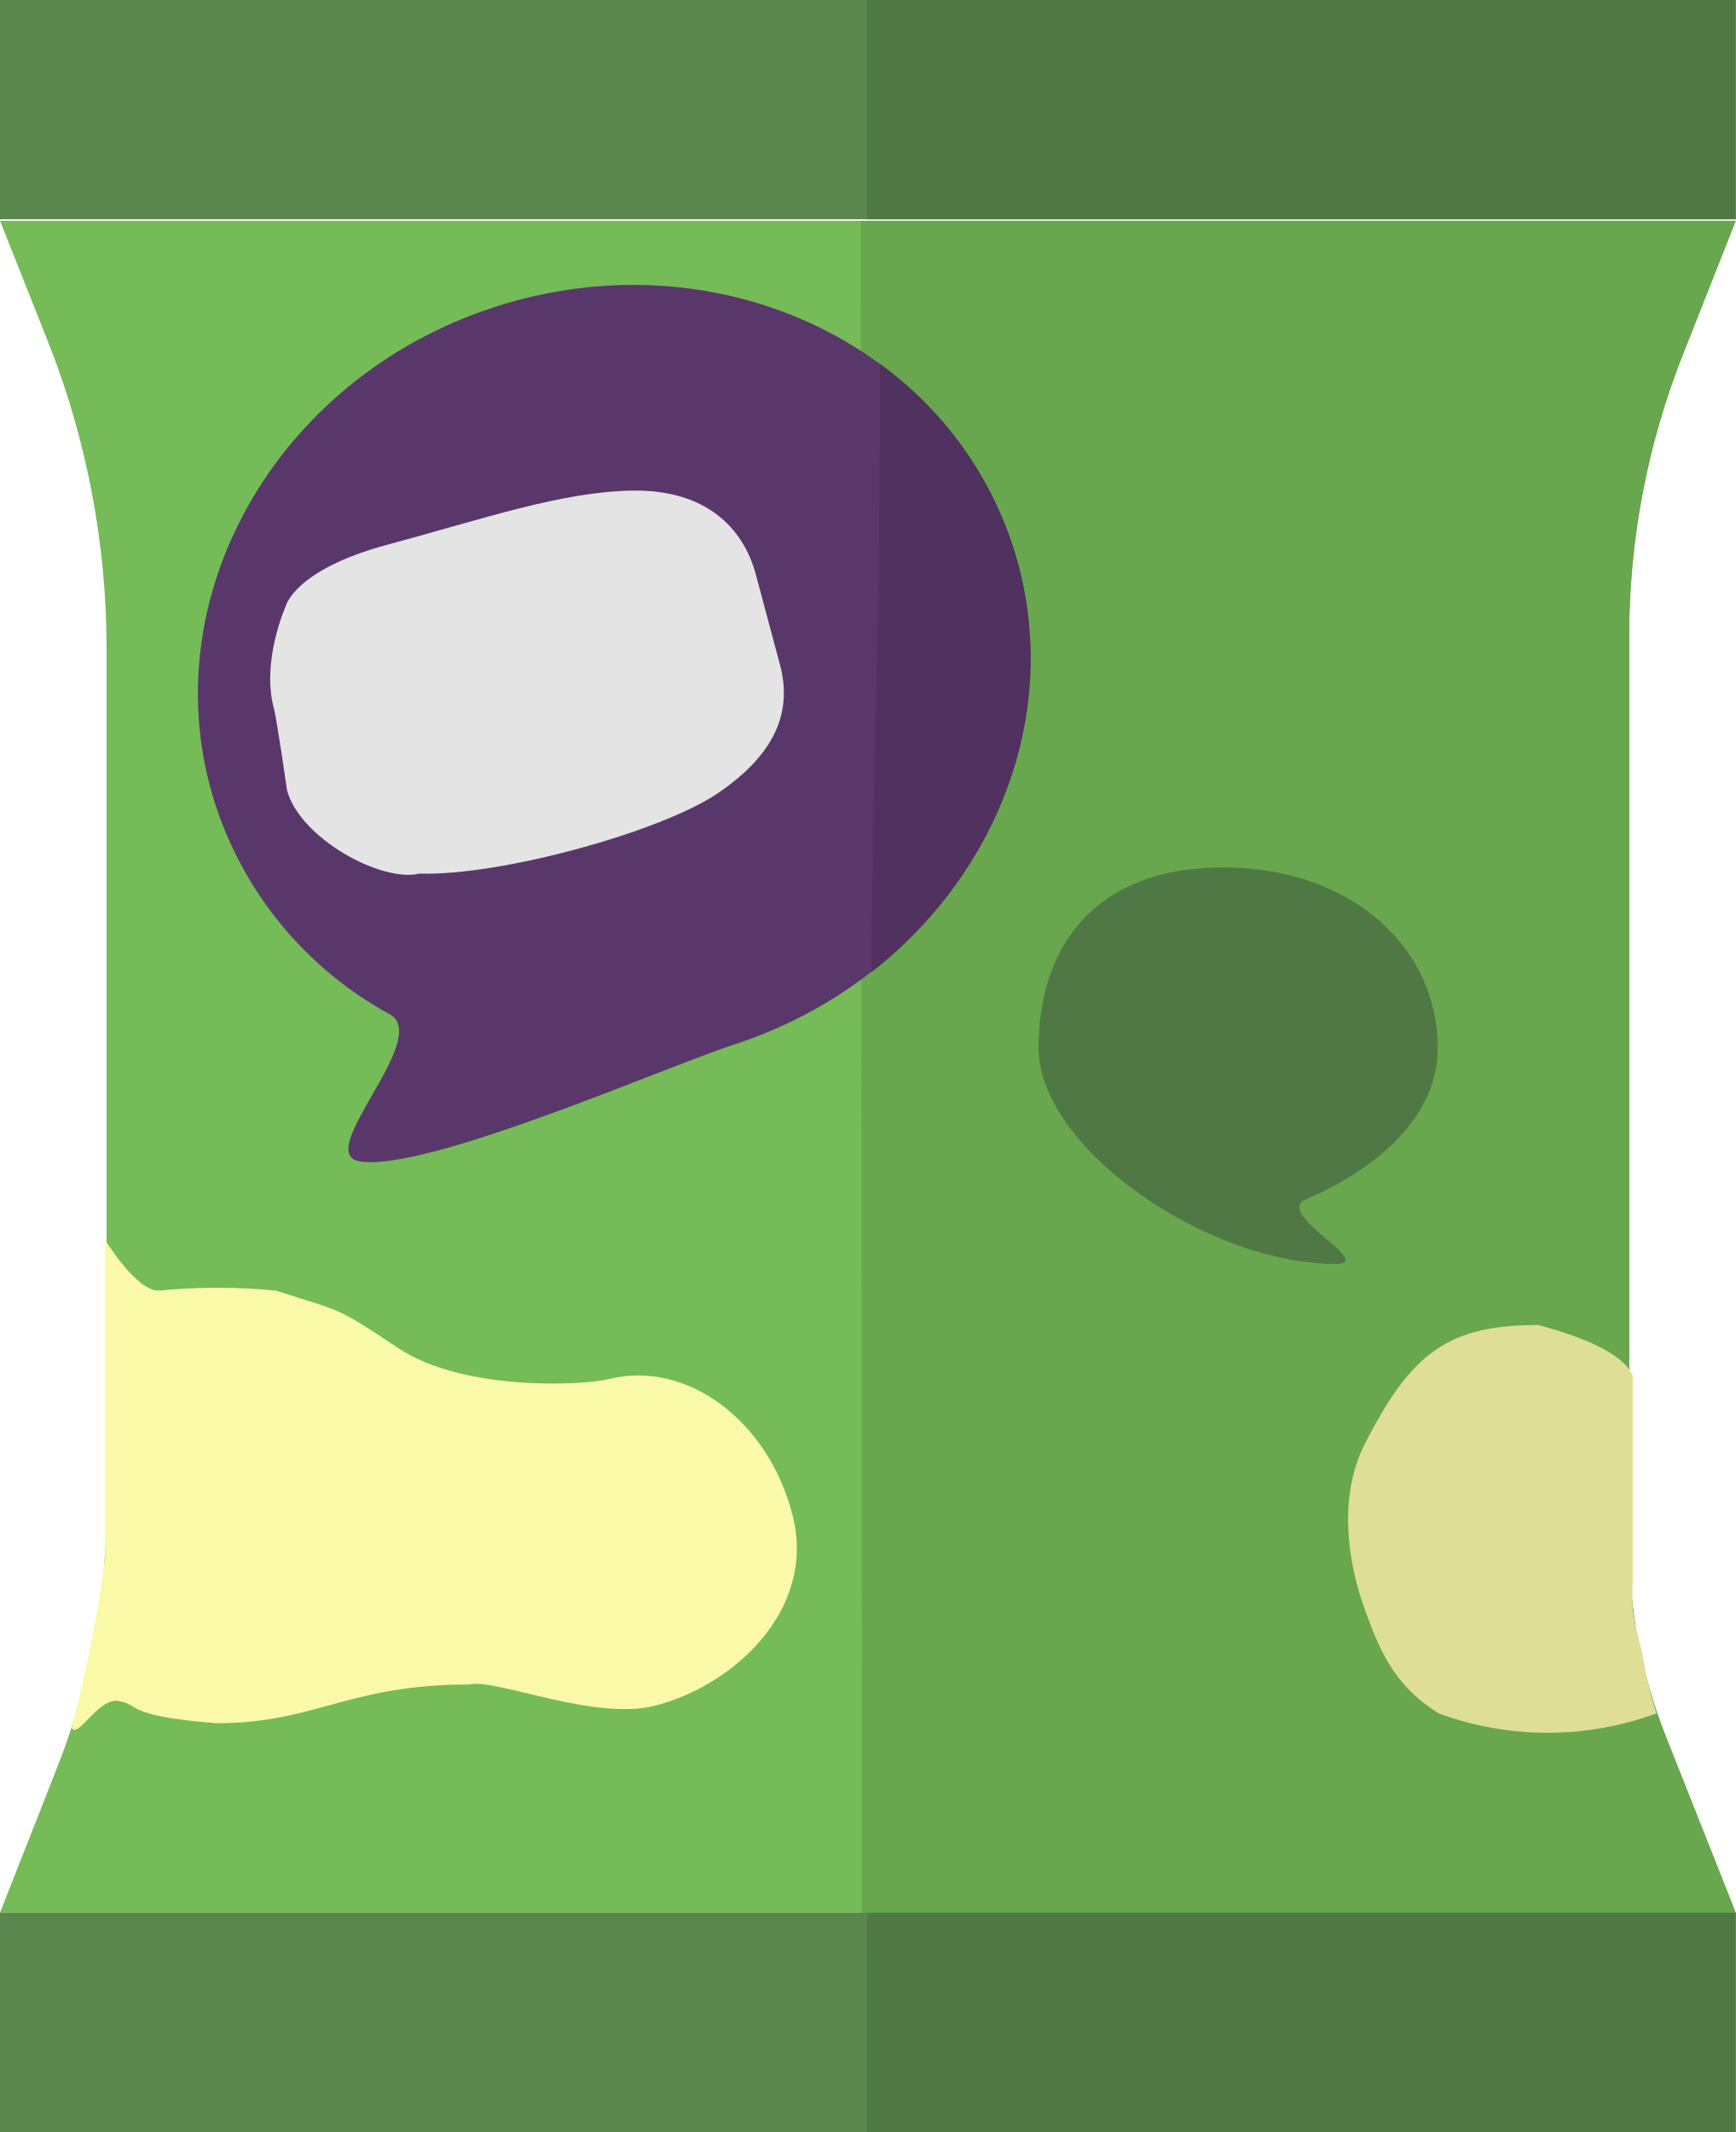
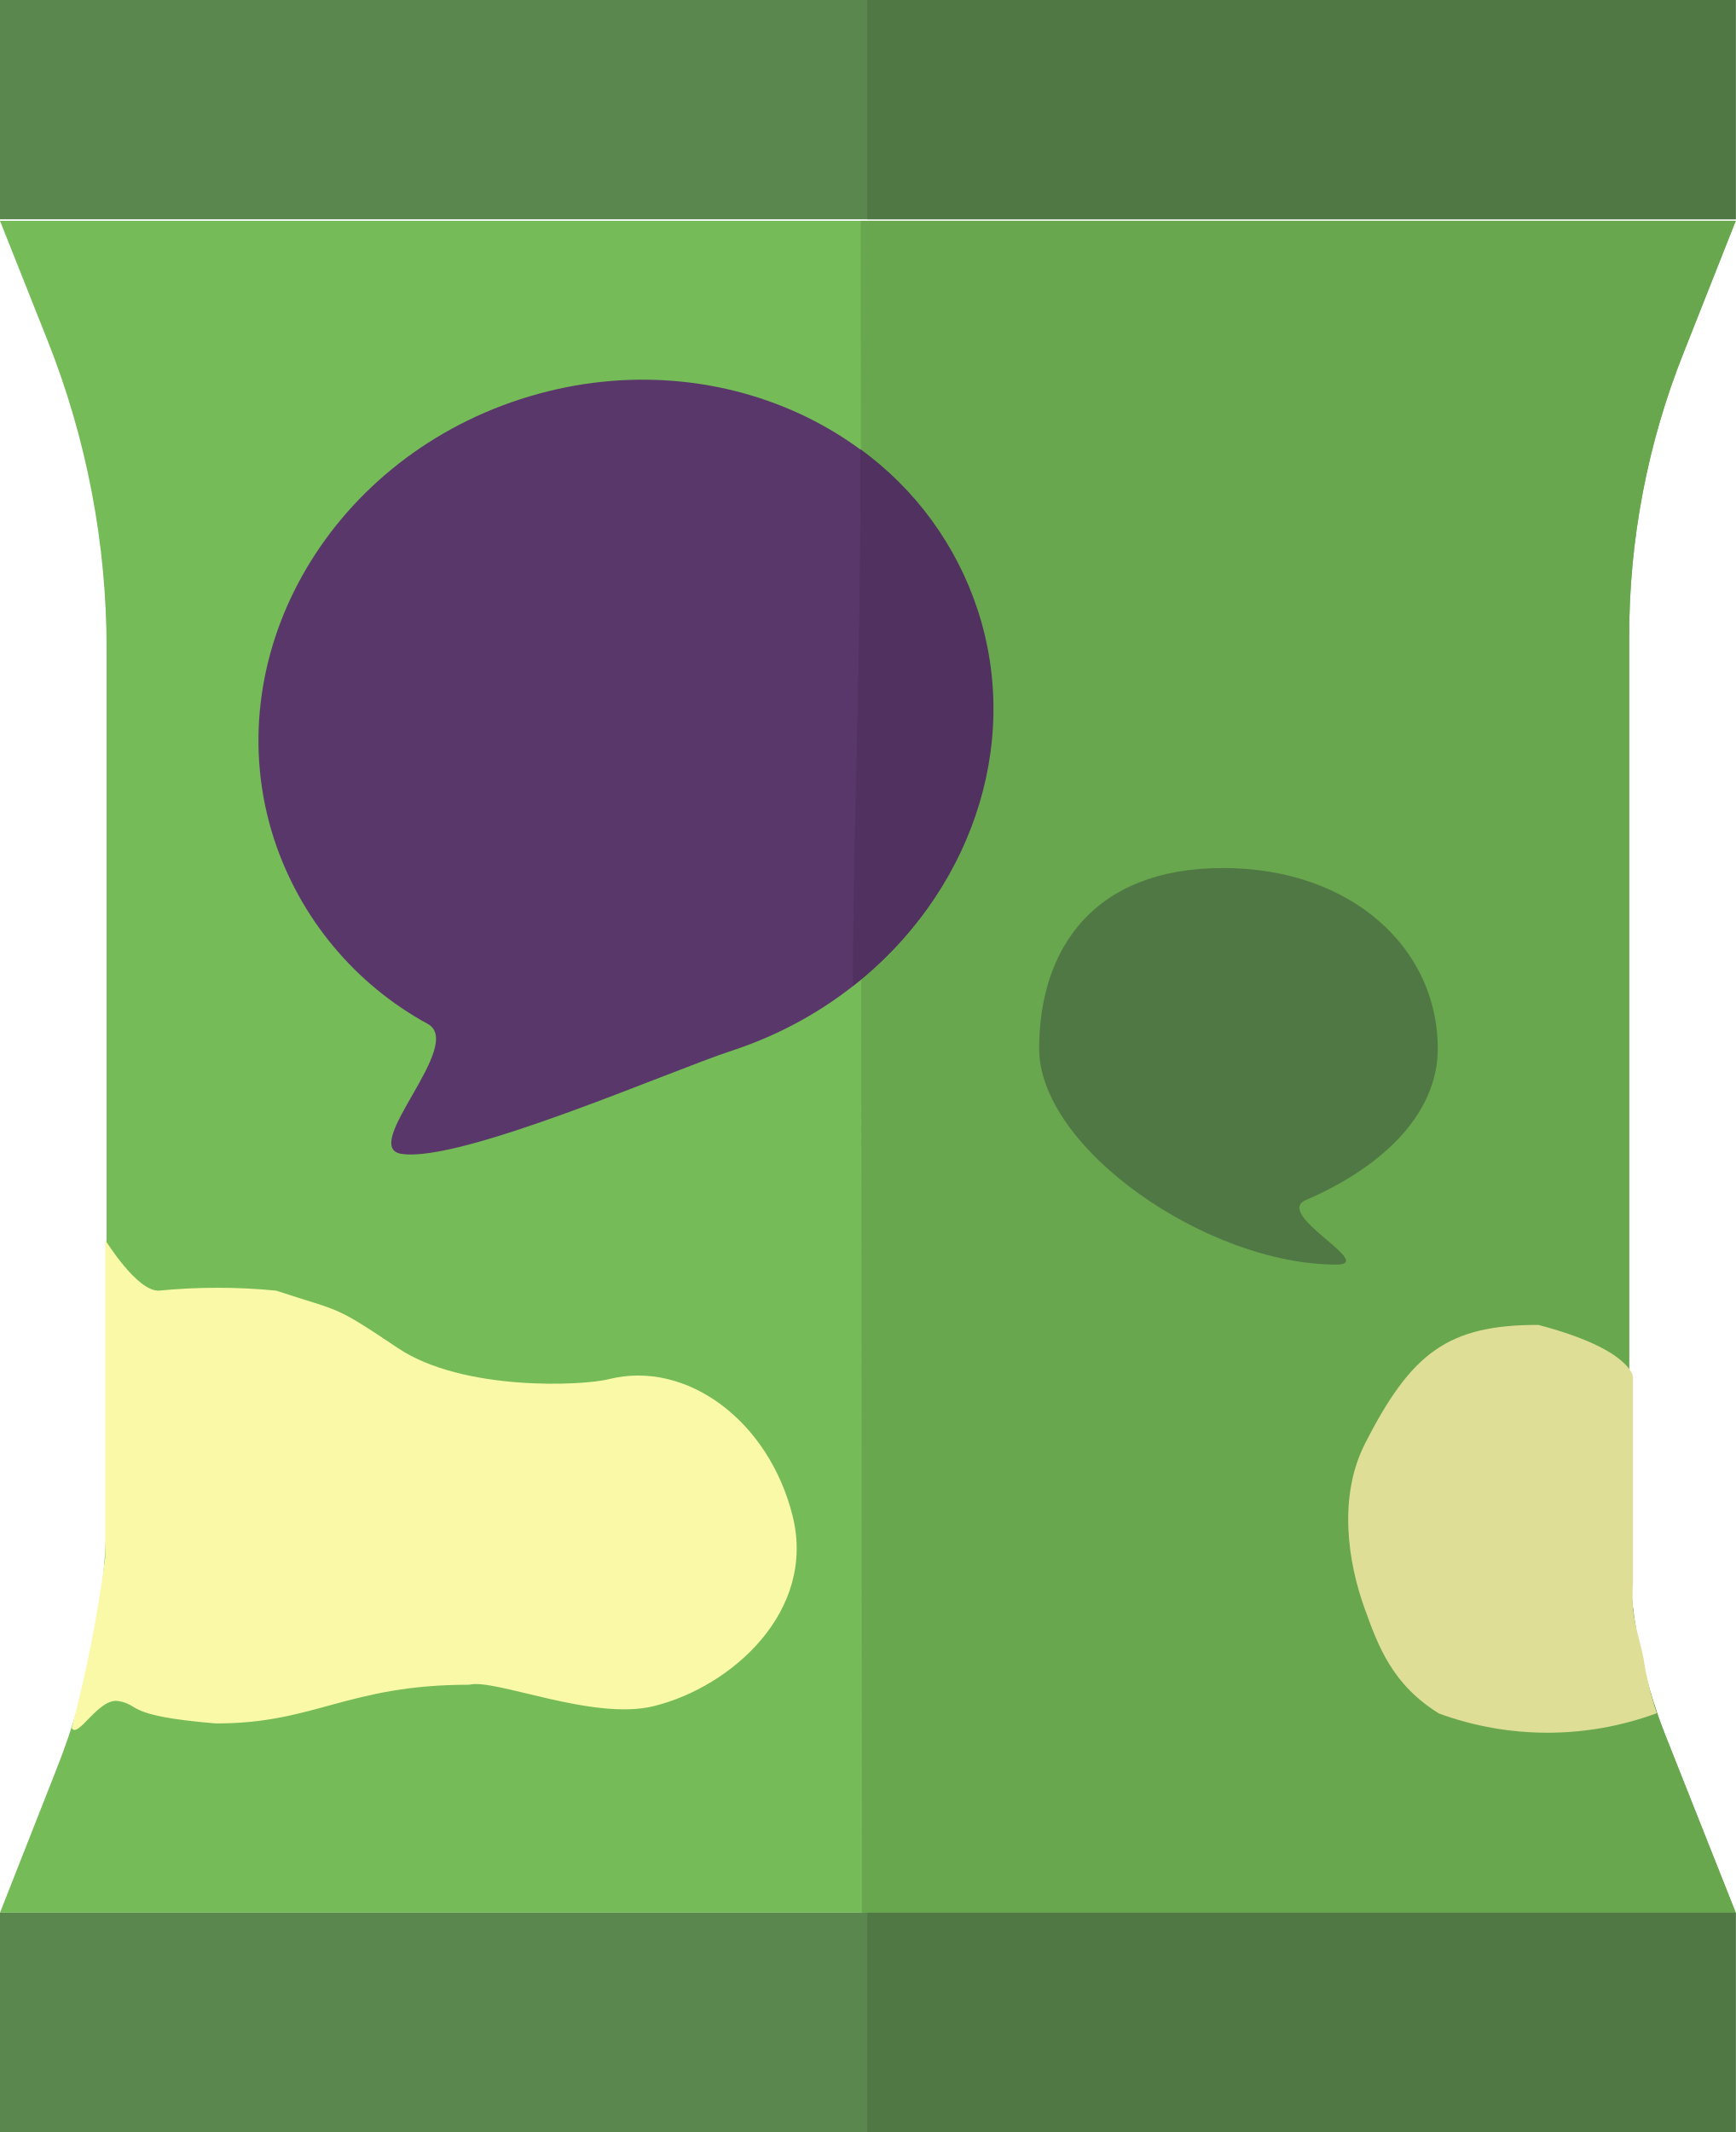
- <svg xmlns="http://www.w3.org/2000/svg" viewBox="2058 -459 114 140">
-   <defs>
-     <style>.cls-1 { fill: #75bb58; } .cls-2 { fill: #68a74e; } .cls-3 { fill: #5a874d; } .cls-4 { fill: #507844; } .cls-5 { fill: #5a376b; } .cls-6 { fill: #50315f; } .cls-7 { fill: #e4e4e4; } .cls-8 { fill: #f9f9a8; } .cls-9 { fill: #dede96; }</style>
-   </defs>
-   <g id="snackajacks">
-     <g id="Group_102" data-name="Group 102">
-       <g id="Group_101" data-name="Group 101">
-         <g id="Group_100" data-name="Group 100">
-           <g id="Group_99" data-name="Group 99">
-             <g id="Group_98" data-name="Group 98">
-               <path id="Path_400" d="M110.6,23.1l3.4-8.6H0l3.1,7.8A54.805,54.805,0,0,1,7,42.7V98.9a46.66,46.66,0,0,1-3.3,17.3L0,125.6H114L109.4,114a33.993,33.993,0,0,1-2.4-12.6V41.9A50.285,50.285,0,0,1,110.6,23.1Z" data-name="Path 400" class="cls-1" transform="translate(2058 -459)" />
-               <path id="Path_401" d="M321.075,23.1l3.4-8.6H267.009l.078,111.1h57.388l-4.6-11.6a33.994,33.994,0,0,1-2.4-12.6V41.9A50.285,50.285,0,0,1,321.075,23.1Z" data-name="Path 401" class="cls-2" transform="translate(1847.525 -459)" />
-               <path id="Rectangle_170" d="M0 0H114V14.4H0z" data-name="Rectangle 170" class="cls-3" transform="translate(2058 -333.4)" />
-               <path id="Rectangle_171" d="M0 0H57.044V14.4H0z" data-name="Rectangle 171" class="cls-4" transform="translate(2114.956 -333.4)" />
-               <path id="Rectangle_172" d="M0 0H114V14.4H0z" data-name="Rectangle 172" class="cls-3" transform="translate(2058 -459)" />
-               <path id="Rectangle_173" d="M0 0H57.044V14.4H0z" data-name="Rectangle 173" class="cls-4" transform="translate(2114.956 -459)" />
-               <path id="Path_402" d="M27.521,0c15.2,0,27.521,11.4,27.521,25.46S42.72,50.92,27.521,50.92c-4.756,0-21.747,1.715-25.73-.294-2.867-1.446,7.03-6.243,4.847-8.582A24.244,24.244,0,0,1,0,25.46C0,11.4,12.321,0,27.521,0Z" data-name="Path 402" class="cls-5" transform="rotate(-18.01 -325.565 -6728.193)" />
-               <path id="Path_403" d="M12.871,0a23.981,23.981,0,0,1,4.6,14.1c0,10.771-7.23,19.98-17.472,23.71C3.469,27.131,7,18.076,12.871,0Z" data-name="Path 403" class="cls-6" transform="rotate(-18.01 -308.46 -6852.474)" />
-               <path id="Path_404" d="M3.052,2.239S4.215.074,10.575.074,22.512-.346,27.06.817s6.348,4.151,6.348,7.411V14.35c0,3.26-1.882,5.624-6.127,7.1s-15.164,1.574-20.3.03C4.408,21.414,0,17.2,0,13.94c0,0,.556-4.6.556-5.4C.556,5.283,3.052,2.239,3.052,2.239Z" data-name="Path 404" class="cls-7" transform="rotate(-14.984 -562.407 -8092.72)" />
-             </g>
-           </g>
-         </g>
-         <path id="Path_405" d="M-252.761-474.516c-1.294-.207-2.664,2.519-3.051,1.766a88.828,88.828,0,0,0,2.2-11.185v-20.853s2.065,3.395,3.529,3.327a39.541,39.541,0,0,1,7.694,0c4.394,1.444,3.727.911,8.019,3.771s12.153,2.46,13.858,2.035c5.106-1.273,10.506,2.754,12.062,8.994s-3.993,11.2-9.1,12.469c-3.99.995-10.446-1.83-12.151-1.405-8,0-10.136,2.574-16.659,2.541C-252.455-473.554-251.234-474.271-252.761-474.516Z" data-name="Path 405" class="cls-8" transform="translate(2318.518 127.21)" />
-         <path id="Path_406" d="M-248.508-461.883c-3.092-1.911-4-4.464-4.864-6.826-1.138-3.106-1.769-7.417,0-10.885,3.055-5.989,5.469-7.8,11.379-7.8,6.108,1.6,6.216,3.414,6.216,3.414v13.407a15.3,15.3,0,0,0,0,1.86c.141,1.188.524,2.294.691,3.223a22.676,22.676,0,0,0,.868,3.6A20.74,20.74,0,0,1-248.508-461.883Z" data-name="Path 406" class="cls-9" transform="translate(2401.013 115.402)" />
-         <path id="Path_407" d="M27.623,0c8.5,0,14.118,5.306,14.118,11.852,0,4.457-3.891,7.9-8.664,9.947-2.162.927,4.678,4.236,1.967,4.236-8.5,0-19.523-7.637-19.523-14.182S19.124,0,27.623,0Z" data-name="Path 407" class="cls-4" transform="translate(2110.69 -402.04)" />
-       </g>
-     </g>
-   </g>
+ <svg xmlns="http://www.w3.org/2000/svg" viewBox="0 0 114 140">
+   <path fill="#75bb58" d="M110.6 23.1l3.4-8.6H0l3.1 7.8A54.81 54.81 0 0 1 7 42.7v56.2a46.66 46.66 0 0 1-3.3 17.3L0 125.6h114l-4.6-11.6a34 34 0 0 1-2.4-12.6V41.9a50.29 50.29 0 0 1 3.6-18.8z" />
+   <path fill="#68a74e" d="M110.6 23.1l3.4-8.6H56.53l.08 111.1H114l-4.6-11.6a34 34 0 0 1-2.4-12.6V41.9a50.29 50.29 0 0 1 3.6-18.8z" />
+   <path fill="#5a874d" d="M0 125.6h114V140H0z" />
+   <path fill="#507844" d="M56.96 125.6H114V140H56.96z" />
+   <path fill="#5a874d" d="M0 0h114v14.4H0z" />
+   <path fill="#507844" d="M56.96 0H114v14.4H56.96z" />
+   <path fill="#5a376b" d="M34.16 26.22c12.76-4.15 26.21 2.06 30 13.87S60.81 64.82 48.05 69c-4 1.3-17.79 7.37-21.68 6.77-2.8-.43 4.2-7.16 1.73-8.53A21.4 21.4 0 0 1 18 55.1c-3.83-11.8 3.4-24.73 16.16-28.88z" />
+   <path fill="#50315f" d="M56.51 29.5a21.17 21.17 0 0 1 7.71 10.58c2.94 9-.62 18.75-8.2 24.67-.02-9.9.49-18.47.49-35.25z" />
+   <path fill="#f9f9a8" d="M7.76 111.7c-1.29-.21-2.66 2.52-3.05 1.77a88.83 88.83 0 0 0 2.2-11.18V81.42s2.09 3.4 3.53 3.33a39.54 39.54 0 0 1 7.69 0c4.39 1.44 3.73.91 8 3.77S38.3 91 40 90.56c5.11-1.27 10.51 2.75 12.06 9s-4 11.2-9.1 12.47c-4 1-10.45-1.83-12.15-1.4-8 0-10.14 2.57-16.66 2.54-6.09-.51-4.87-1.23-6.39-1.47z" />
+   <path fill="#dede96" d="M94.51 112.52c-3.09-1.91-4-4.46-4.86-6.83-1.14-3.11-1.77-7.42 0-10.89 3.05-6 5.47-7.8 11.38-7.8 6.11 1.6 6.22 3.41 6.22 3.41v13.41a15.3 15.3 0 0 0 0 1.86c.14 1.19.52 2.29.69 3.22a22.68 22.68 0 0 0 .87 3.6 20.74 20.74 0 0 1-14.3.02z" />
+   <path fill="#507844" d="M80.31 57c8.5 0 14.12 5.31 14.12 11.85 0 4.46-3.89 7.9-8.66 9.95-2.16.93 4.68 4.24 2 4.24-8.5 0-19.52-7.64-19.52-14.18S71.82 57 80.31 57z" />
</svg>
